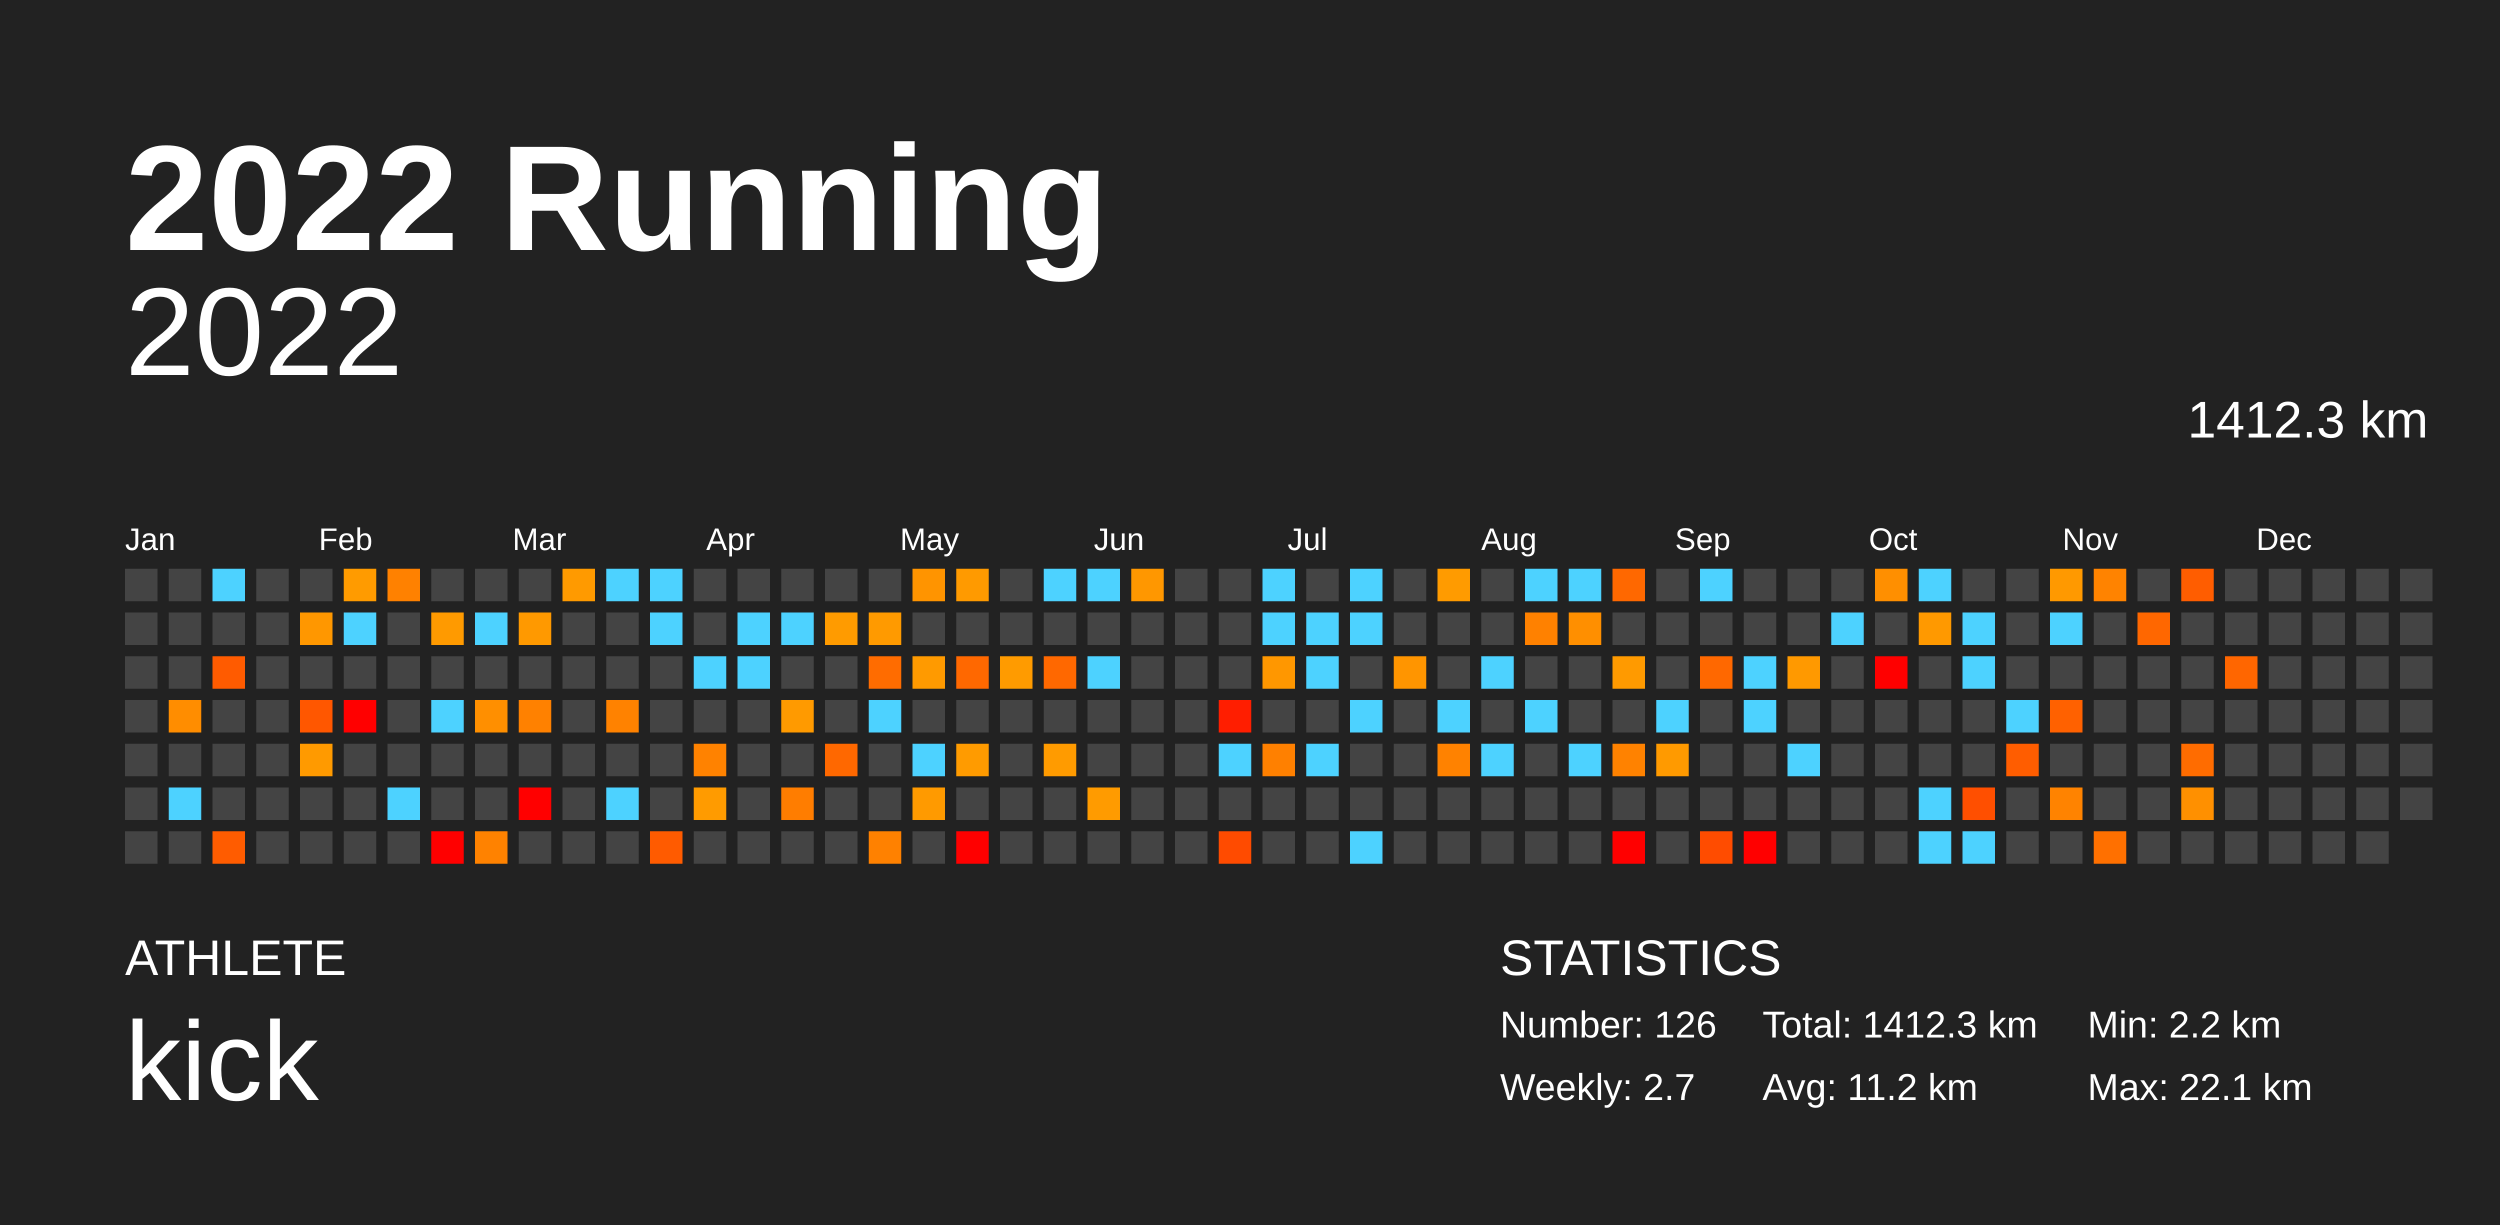
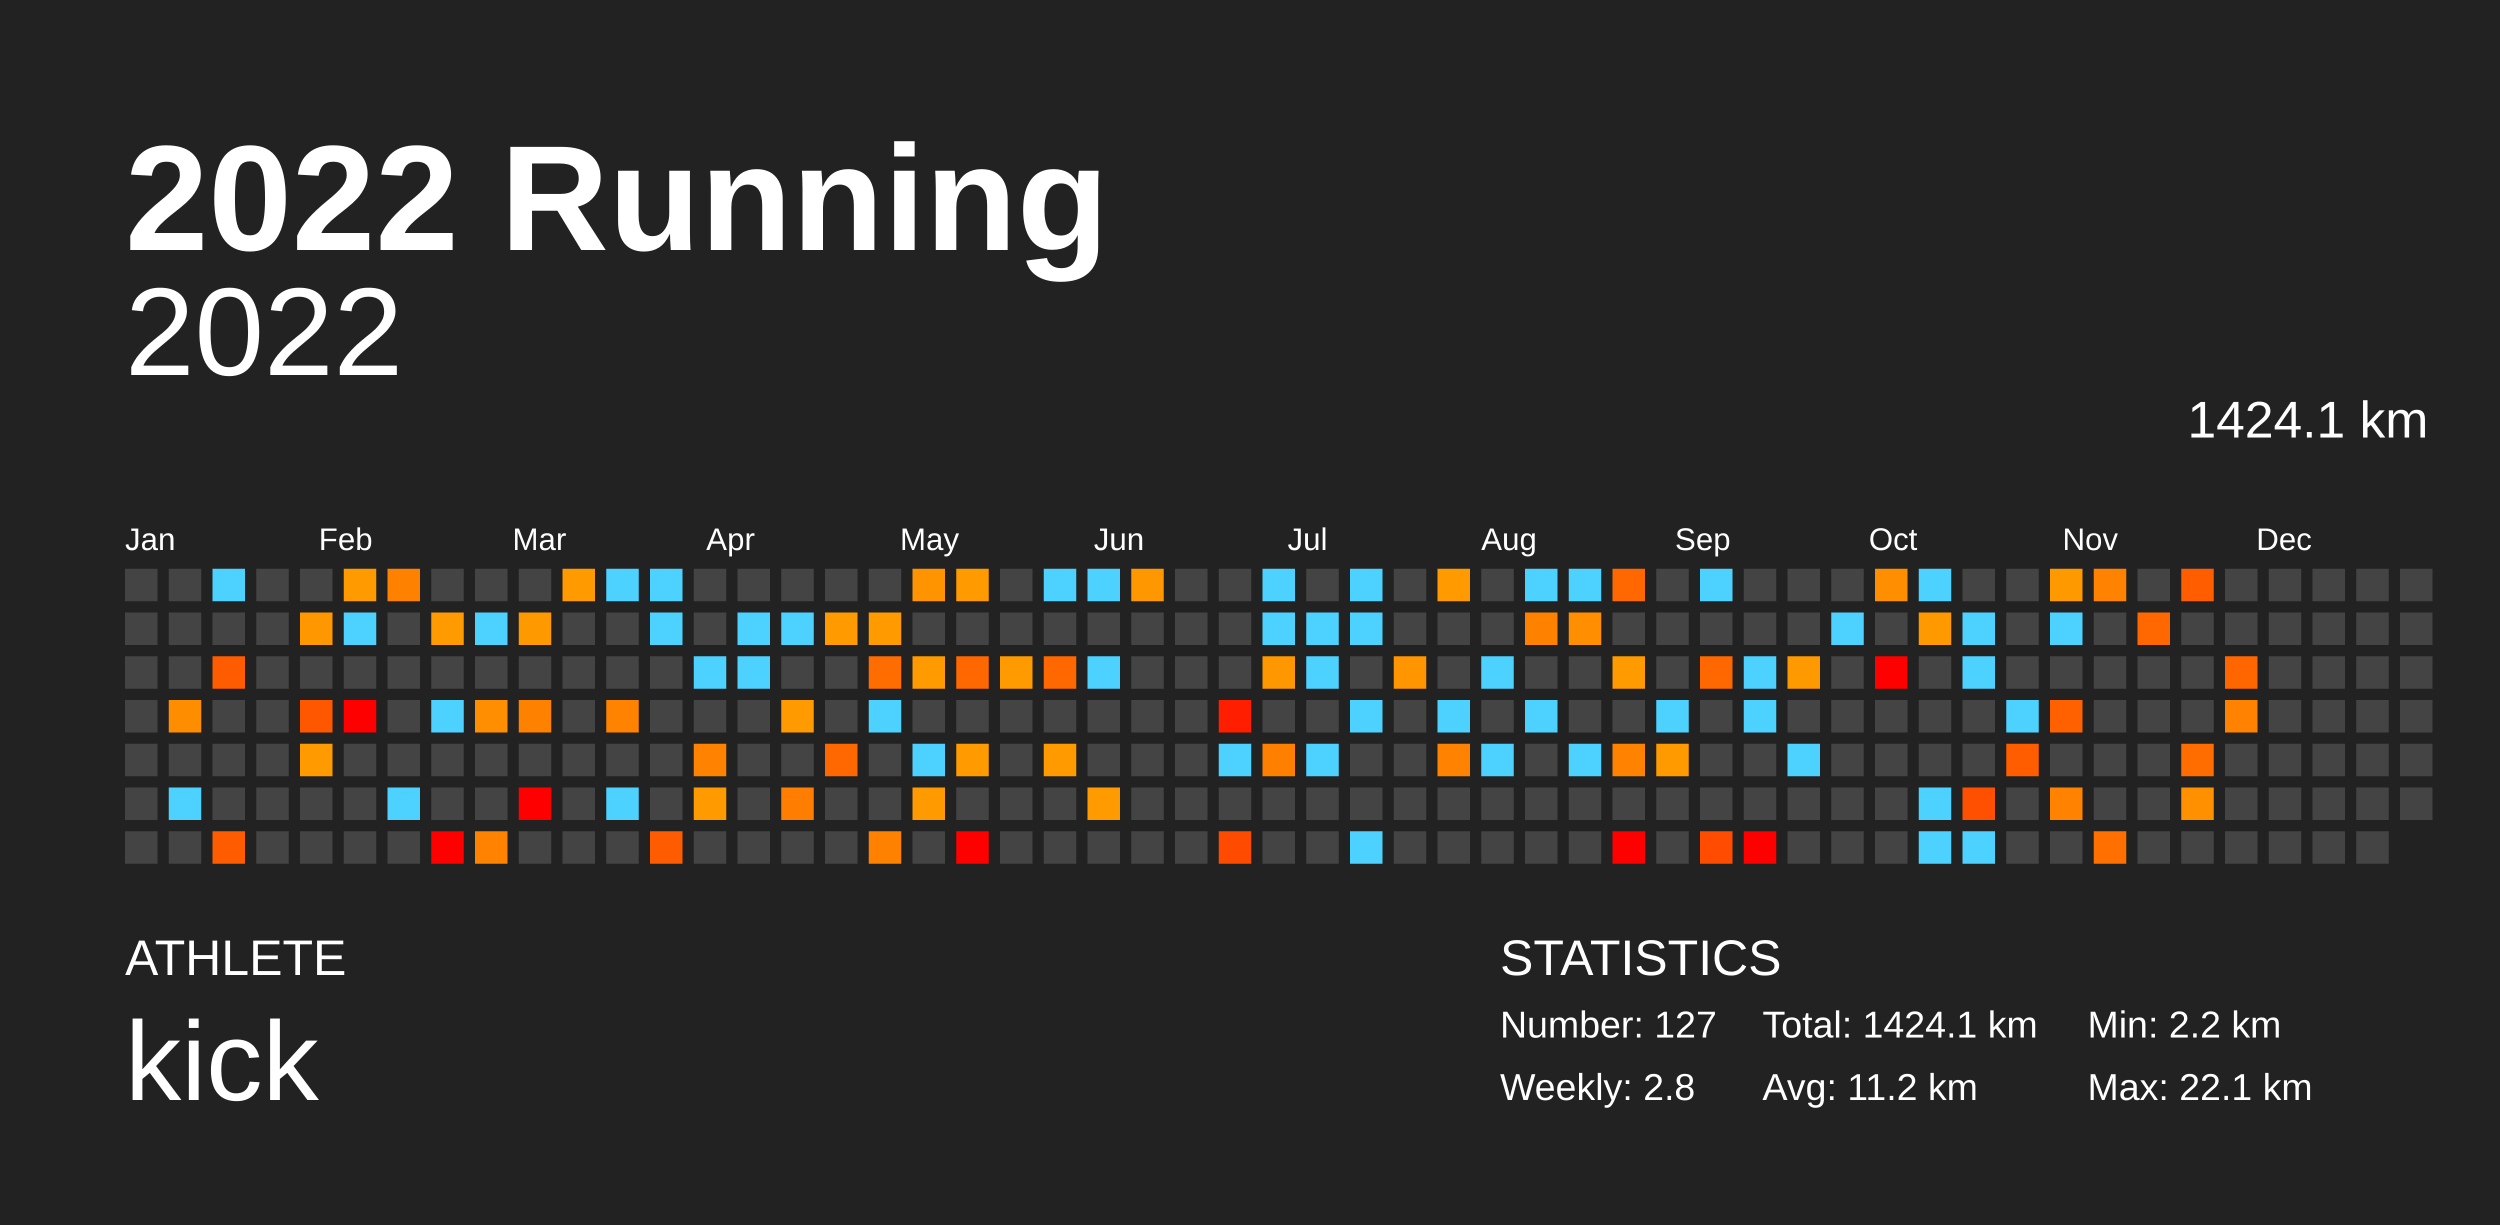
<svg xmlns="http://www.w3.org/2000/svg" baseProfile="full" height="98mm" version="1.1" viewBox="0,0,200,98" width="200mm">
  <defs />
  <rect fill="#222222" height="98" width="200" x="0" y="0" />
  <text fill="#FFFFFF" style="font-size:12px; font-family:Arial; font-weight:bold;" x="10" y="20">2022 Running</text>
  <text fill="#FFFFFF" style="font-size:4px; font-family:Arial" x="10" y="78">ATHLETE</text>
  <text fill="#FFFFFF" style="font-size:9px; font-family:Arial" x="10" y="88">kick</text>
  <text fill="#FFFFFF" style="font-size:4px; font-family:Arial" x="120" y="78">STATISTICS</text>
-   <text fill="#FFFFFF" style="font-size:3px; font-family:Arial" x="120" y="83">Number: 126</text>
-   <text fill="#FFFFFF" style="font-size:3px; font-family:Arial" x="120" y="88">Weekly: 2.7</text>
-   <text fill="#FFFFFF" style="font-size:3px; font-family:Arial" x="141" y="83">Total: 1412.3 km</text>
+   <text fill="#FFFFFF" style="font-size:3px; font-family:Arial" x="120" y="83">Number: 127</text>
+   <text fill="#FFFFFF" style="font-size:3px; font-family:Arial" x="120" y="88">Weekly: 2.8</text>
+   <text fill="#FFFFFF" style="font-size:3px; font-family:Arial" x="141" y="83">Total: 1424.1 km</text>
  <text fill="#FFFFFF" style="font-size:3px; font-family:Arial" x="141" y="88">Avg: 11.2 km</text>
  <text fill="#FFFFFF" style="font-size:3px; font-family:Arial" x="167" y="83">Min: 2.2 km</text>
  <text fill="#FFFFFF" style="font-size:3px; font-family:Arial" x="167" y="88">Max: 22.1 km</text>
  <text alignment-baseline="hanging" fill="#FFFFFF" style="font-size:10.0px; font-family:Arial;" x="10" y="30">2022</text>
-   <text alignment-baseline="hanging" fill="#FFFFFF" style="font-size:4.125px; font-family:Arial;" x="175" y="35">1412.3 km</text>
+   <text alignment-baseline="hanging" fill="#FFFFFF" style="font-size:4.125px; font-family:Arial;" x="175" y="35">1424.1 km</text>
  <text fill="#FFFFFF" style="font-size:2.5px; font-family:Arial" x="10.0" y="44">Jan</text>
  <text fill="#FFFFFF" style="font-size:2.5px; font-family:Arial" x="25.5" y="44">Feb</text>
  <text fill="#FFFFFF" style="font-size:2.5px; font-family:Arial" x="41.0" y="44">Mar</text>
  <text fill="#FFFFFF" style="font-size:2.5px; font-family:Arial" x="56.5" y="44">Apr</text>
  <text fill="#FFFFFF" style="font-size:2.5px; font-family:Arial" x="72.0" y="44">May</text>
  <text fill="#FFFFFF" style="font-size:2.5px; font-family:Arial" x="87.5" y="44">Jun</text>
  <text fill="#FFFFFF" style="font-size:2.5px; font-family:Arial" x="103.0" y="44">Jul</text>
  <text fill="#FFFFFF" style="font-size:2.5px; font-family:Arial" x="118.5" y="44">Aug</text>
  <text fill="#FFFFFF" style="font-size:2.5px; font-family:Arial" x="134.0" y="44">Sep</text>
  <text fill="#FFFFFF" style="font-size:2.5px; font-family:Arial" x="149.5" y="44">Oct</text>
  <text fill="#FFFFFF" style="font-size:2.5px; font-family:Arial" x="165.0" y="44">Nov</text>
  <text fill="#FFFFFF" style="font-size:2.5px; font-family:Arial" x="180.5" y="44">Dec</text>
  <rect fill="#444444" height="2.6" width="2.6" x="10.0" y="45.5" />
  <rect fill="#444444" height="2.6" width="2.6" x="10.0" y="49.0" />
  <rect fill="#444444" height="2.6" width="2.6" x="10.0" y="52.5" />
  <rect fill="#444444" height="2.6" width="2.6" x="10.0" y="56.0" />
  <rect fill="#444444" height="2.6" width="2.6" x="10.0" y="59.5" />
  <rect fill="#444444" height="2.6" width="2.6" x="10.0" y="63.0" />
  <rect fill="#444444" height="2.6" width="2.6" x="10.0" y="66.5" />
  <rect fill="#444444" height="2.6" width="2.6" x="13.5" y="45.5" />
  <rect fill="#444444" height="2.6" width="2.6" x="13.5" y="49.0" />
  <rect fill="#444444" height="2.6" width="2.6" x="13.5" y="52.5" />
  <rect fill="#ff8d00" height="2.6" width="2.6" x="13.5" y="56.0" />
  <rect fill="#444444" height="2.6" width="2.6" x="13.5" y="59.5" />
  <rect fill="#4dd2ff" height="2.6" width="2.6" x="13.5" y="63.0" />
  <rect fill="#444444" height="2.6" width="2.6" x="13.5" y="66.5" />
  <rect fill="#4dd2ff" height="2.6" width="2.6" x="17.0" y="45.5" />
  <rect fill="#444444" height="2.6" width="2.6" x="17.0" y="49.0" />
  <rect fill="#ff5b00" height="2.6" width="2.6" x="17.0" y="52.5" />
  <rect fill="#444444" height="2.6" width="2.6" x="17.0" y="56.0" />
  <rect fill="#444444" height="2.6" width="2.6" x="17.0" y="59.5" />
  <rect fill="#444444" height="2.6" width="2.6" x="17.0" y="63.0" />
  <rect fill="#ff5c00" height="2.6" width="2.6" x="17.0" y="66.5" />
  <rect fill="#444444" height="2.6" width="2.6" x="20.5" y="45.5" />
  <rect fill="#444444" height="2.6" width="2.6" x="20.5" y="49.0" />
  <rect fill="#444444" height="2.6" width="2.6" x="20.5" y="52.5" />
  <rect fill="#444444" height="2.6" width="2.6" x="20.5" y="56.0" />
  <rect fill="#444444" height="2.6" width="2.6" x="20.5" y="59.5" />
  <rect fill="#444444" height="2.6" width="2.6" x="20.5" y="63.0" />
  <rect fill="#444444" height="2.6" width="2.6" x="20.5" y="66.5" />
  <rect fill="#444444" height="2.6" width="2.6" x="24.0" y="45.5" />
  <rect fill="#ff9700" height="2.6" width="2.6" x="24.0" y="49.0" />
  <rect fill="#444444" height="2.6" width="2.6" x="24.0" y="52.5" />
  <rect fill="#ff5700" height="2.6" width="2.6" x="24.0" y="56.0" />
  <rect fill="#ff9a00" height="2.6" width="2.6" x="24.0" y="59.5" />
  <rect fill="#444444" height="2.6" width="2.6" x="24.0" y="63.0" />
  <rect fill="#444444" height="2.6" width="2.6" x="24.0" y="66.5" />
  <rect fill="#ff9b00" height="2.6" width="2.6" x="27.5" y="45.5" />
  <rect fill="#4dd2ff" height="2.6" width="2.6" x="27.5" y="49.0" />
  <rect fill="#444444" height="2.6" width="2.6" x="27.5" y="52.5" />
  <rect fill="red" height="2.6" width="2.6" x="27.5" y="56.0" />
  <rect fill="#444444" height="2.6" width="2.6" x="27.5" y="59.5" />
  <rect fill="#444444" height="2.6" width="2.6" x="27.5" y="63.0" />
  <rect fill="#444444" height="2.6" width="2.6" x="27.5" y="66.5" />
  <rect fill="#ff8100" height="2.6" width="2.6" x="31.0" y="45.5" />
  <rect fill="#444444" height="2.6" width="2.6" x="31.0" y="49.0" />
  <rect fill="#444444" height="2.6" width="2.6" x="31.0" y="52.5" />
  <rect fill="#444444" height="2.6" width="2.6" x="31.0" y="56.0" />
  <rect fill="#444444" height="2.6" width="2.6" x="31.0" y="59.5" />
  <rect fill="#4dd2ff" height="2.6" width="2.6" x="31.0" y="63.0" />
  <rect fill="#444444" height="2.6" width="2.6" x="31.0" y="66.5" />
  <rect fill="#444444" height="2.6" width="2.6" x="34.5" y="45.5" />
  <rect fill="#ff9a00" height="2.6" width="2.6" x="34.5" y="49.0" />
  <rect fill="#444444" height="2.6" width="2.6" x="34.5" y="52.5" />
  <rect fill="#4dd2ff" height="2.6" width="2.6" x="34.5" y="56.0" />
  <rect fill="#444444" height="2.6" width="2.6" x="34.5" y="59.5" />
  <rect fill="#444444" height="2.6" width="2.6" x="34.5" y="63.0" />
  <rect fill="red" height="2.6" width="2.6" x="34.5" y="66.5" />
  <rect fill="#444444" height="2.6" width="2.6" x="38.0" y="45.5" />
  <rect fill="#4dd2ff" height="2.6" width="2.6" x="38.0" y="49.0" />
  <rect fill="#444444" height="2.6" width="2.6" x="38.0" y="52.5" />
  <rect fill="#ff8f00" height="2.6" width="2.6" x="38.0" y="56.0" />
  <rect fill="#444444" height="2.6" width="2.6" x="38.0" y="59.5" />
  <rect fill="#444444" height="2.6" width="2.6" x="38.0" y="63.0" />
  <rect fill="#ff8200" height="2.6" width="2.6" x="38.0" y="66.5" />
  <rect fill="#444444" height="2.6" width="2.6" x="41.5" y="45.5" />
  <rect fill="#ff9900" height="2.6" width="2.6" x="41.5" y="49.0" />
  <rect fill="#444444" height="2.6" width="2.6" x="41.5" y="52.5" />
  <rect fill="#ff8100" height="2.6" width="2.6" x="41.5" y="56.0" />
  <rect fill="#444444" height="2.6" width="2.6" x="41.5" y="59.5" />
  <rect fill="red" height="2.6" width="2.6" x="41.5" y="63.0" />
  <rect fill="#444444" height="2.6" width="2.6" x="41.5" y="66.5" />
  <rect fill="#ff9a00" height="2.6" width="2.6" x="45.0" y="45.5" />
  <rect fill="#444444" height="2.6" width="2.6" x="45.0" y="49.0" />
  <rect fill="#444444" height="2.6" width="2.6" x="45.0" y="52.5" />
  <rect fill="#444444" height="2.6" width="2.6" x="45.0" y="56.0" />
  <rect fill="#444444" height="2.6" width="2.6" x="45.0" y="59.5" />
  <rect fill="#444444" height="2.6" width="2.6" x="45.0" y="63.0" />
  <rect fill="#444444" height="2.6" width="2.6" x="45.0" y="66.5" />
  <rect fill="#4dd2ff" height="2.6" width="2.6" x="48.5" y="45.5" />
  <rect fill="#444444" height="2.6" width="2.6" x="48.5" y="49.0" />
  <rect fill="#444444" height="2.6" width="2.6" x="48.5" y="52.5" />
  <rect fill="#ff8200" height="2.6" width="2.6" x="48.5" y="56.0" />
  <rect fill="#444444" height="2.6" width="2.6" x="48.5" y="59.5" />
  <rect fill="#4dd2ff" height="2.6" width="2.6" x="48.5" y="63.0" />
  <rect fill="#444444" height="2.6" width="2.6" x="48.5" y="66.5" />
  <rect fill="#4dd2ff" height="2.6" width="2.6" x="52.0" y="45.5" />
  <rect fill="#4dd2ff" height="2.6" width="2.6" x="52.0" y="49.0" />
  <rect fill="#444444" height="2.6" width="2.6" x="52.0" y="52.5" />
  <rect fill="#444444" height="2.6" width="2.6" x="52.0" y="56.0" />
  <rect fill="#444444" height="2.6" width="2.6" x="52.0" y="59.5" />
  <rect fill="#444444" height="2.6" width="2.6" x="52.0" y="63.0" />
  <rect fill="#ff5b00" height="2.6" width="2.6" x="52.0" y="66.5" />
  <rect fill="#444444" height="2.6" width="2.6" x="55.5" y="45.5" />
  <rect fill="#444444" height="2.6" width="2.6" x="55.5" y="49.0" />
  <rect fill="#4dd2ff" height="2.6" width="2.6" x="55.5" y="52.5" />
  <rect fill="#444444" height="2.6" width="2.6" x="55.5" y="56.0" />
  <rect fill="#ff8200" height="2.6" width="2.6" x="55.5" y="59.5" />
  <rect fill="#ff9b00" height="2.6" width="2.6" x="55.5" y="63.0" />
  <rect fill="#444444" height="2.6" width="2.6" x="55.5" y="66.5" />
  <rect fill="#444444" height="2.6" width="2.6" x="59.0" y="45.5" />
  <rect fill="#4dd2ff" height="2.6" width="2.6" x="59.0" y="49.0" />
  <rect fill="#4dd2ff" height="2.6" width="2.6" x="59.0" y="52.5" />
  <rect fill="#444444" height="2.6" width="2.6" x="59.0" y="56.0" />
  <rect fill="#444444" height="2.6" width="2.6" x="59.0" y="59.5" />
  <rect fill="#444444" height="2.6" width="2.6" x="59.0" y="63.0" />
  <rect fill="#444444" height="2.6" width="2.6" x="59.0" y="66.5" />
  <rect fill="#444444" height="2.6" width="2.6" x="62.5" y="45.5" />
  <rect fill="#4dd2ff" height="2.6" width="2.6" x="62.5" y="49.0" />
  <rect fill="#444444" height="2.6" width="2.6" x="62.5" y="52.5" />
  <rect fill="#ff9a00" height="2.6" width="2.6" x="62.5" y="56.0" />
  <rect fill="#444444" height="2.6" width="2.6" x="62.5" y="59.5" />
  <rect fill="#ff7d00" height="2.6" width="2.6" x="62.5" y="63.0" />
  <rect fill="#444444" height="2.6" width="2.6" x="62.5" y="66.5" />
  <rect fill="#444444" height="2.6" width="2.6" x="66.0" y="45.5" />
  <rect fill="#ff9b00" height="2.6" width="2.6" x="66.0" y="49.0" />
  <rect fill="#444444" height="2.6" width="2.6" x="66.0" y="52.5" />
  <rect fill="#444444" height="2.6" width="2.6" x="66.0" y="56.0" />
  <rect fill="#ff6800" height="2.6" width="2.6" x="66.0" y="59.5" />
  <rect fill="#444444" height="2.6" width="2.6" x="66.0" y="63.0" />
  <rect fill="#444444" height="2.6" width="2.6" x="66.0" y="66.5" />
  <rect fill="#444444" height="2.6" width="2.6" x="69.5" y="45.5" />
  <rect fill="#ff9a00" height="2.6" width="2.6" x="69.5" y="49.0" />
  <rect fill="#ff6c00" height="2.6" width="2.6" x="69.5" y="52.5" />
  <rect fill="#4dd2ff" height="2.6" width="2.6" x="69.5" y="56.0" />
  <rect fill="#444444" height="2.6" width="2.6" x="69.5" y="59.5" />
  <rect fill="#444444" height="2.6" width="2.6" x="69.5" y="63.0" />
  <rect fill="#ff8100" height="2.6" width="2.6" x="69.5" y="66.5" />
  <rect fill="#ff9400" height="2.6" width="2.6" x="73.0" y="45.5" />
  <rect fill="#444444" height="2.6" width="2.6" x="73.0" y="49.0" />
  <rect fill="#ff9a00" height="2.6" width="2.6" x="73.0" y="52.5" />
  <rect fill="#444444" height="2.6" width="2.6" x="73.0" y="56.0" />
  <rect fill="#4dd2ff" height="2.6" width="2.6" x="73.0" y="59.5" />
  <rect fill="#ff9a00" height="2.6" width="2.6" x="73.0" y="63.0" />
  <rect fill="#444444" height="2.6" width="2.6" x="73.0" y="66.5" />
  <rect fill="#ff9a00" height="2.6" width="2.6" x="76.5" y="45.5" />
  <rect fill="#444444" height="2.6" width="2.6" x="76.5" y="49.0" />
  <rect fill="#ff6800" height="2.6" width="2.6" x="76.5" y="52.5" />
  <rect fill="#444444" height="2.6" width="2.6" x="76.5" y="56.0" />
  <rect fill="#ff9b00" height="2.6" width="2.6" x="76.5" y="59.5" />
  <rect fill="#444444" height="2.6" width="2.6" x="76.5" y="63.0" />
  <rect fill="red" height="2.6" width="2.6" x="76.5" y="66.5" />
  <rect fill="#444444" height="2.6" width="2.6" x="80.0" y="45.5" />
  <rect fill="#444444" height="2.6" width="2.6" x="80.0" y="49.0" />
  <rect fill="#ff9b00" height="2.6" width="2.6" x="80.0" y="52.5" />
  <rect fill="#444444" height="2.6" width="2.6" x="80.0" y="56.0" />
  <rect fill="#444444" height="2.6" width="2.6" x="80.0" y="59.5" />
  <rect fill="#444444" height="2.6" width="2.6" x="80.0" y="63.0" />
  <rect fill="#444444" height="2.6" width="2.6" x="80.0" y="66.5" />
  <rect fill="#4dd2ff" height="2.6" width="2.6" x="83.5" y="45.5" />
  <rect fill="#444444" height="2.6" width="2.6" x="83.5" y="49.0" />
  <rect fill="#ff6800" height="2.6" width="2.6" x="83.5" y="52.5" />
  <rect fill="#444444" height="2.6" width="2.6" x="83.5" y="56.0" />
  <rect fill="#ff9b00" height="2.6" width="2.6" x="83.5" y="59.5" />
  <rect fill="#444444" height="2.6" width="2.6" x="83.5" y="63.0" />
  <rect fill="#444444" height="2.6" width="2.6" x="83.5" y="66.5" />
  <rect fill="#4dd2ff" height="2.6" width="2.6" x="87.0" y="45.5" />
  <rect fill="#444444" height="2.6" width="2.6" x="87.0" y="49.0" />
  <rect fill="#4dd2ff" height="2.6" width="2.6" x="87.0" y="52.5" />
  <rect fill="#444444" height="2.6" width="2.6" x="87.0" y="56.0" />
  <rect fill="#444444" height="2.6" width="2.6" x="87.0" y="59.5" />
  <rect fill="#ff9b00" height="2.6" width="2.6" x="87.0" y="63.0" />
  <rect fill="#444444" height="2.6" width="2.6" x="87.0" y="66.5" />
  <rect fill="#ff9700" height="2.6" width="2.6" x="90.5" y="45.5" />
  <rect fill="#444444" height="2.6" width="2.6" x="90.5" y="49.0" />
  <rect fill="#444444" height="2.6" width="2.6" x="90.5" y="52.5" />
  <rect fill="#444444" height="2.6" width="2.6" x="90.5" y="56.0" />
  <rect fill="#444444" height="2.6" width="2.6" x="90.5" y="59.5" />
  <rect fill="#444444" height="2.6" width="2.6" x="90.5" y="63.0" />
  <rect fill="#444444" height="2.6" width="2.6" x="90.5" y="66.5" />
  <rect fill="#444444" height="2.6" width="2.6" x="94.0" y="45.5" />
  <rect fill="#444444" height="2.6" width="2.6" x="94.0" y="49.0" />
  <rect fill="#444444" height="2.6" width="2.6" x="94.0" y="52.5" />
  <rect fill="#444444" height="2.6" width="2.6" x="94.0" y="56.0" />
  <rect fill="#444444" height="2.6" width="2.6" x="94.0" y="59.5" />
  <rect fill="#444444" height="2.6" width="2.6" x="94.0" y="63.0" />
  <rect fill="#444444" height="2.6" width="2.6" x="94.0" y="66.5" />
  <rect fill="#444444" height="2.6" width="2.6" x="97.5" y="45.5" />
  <rect fill="#444444" height="2.6" width="2.6" x="97.5" y="49.0" />
  <rect fill="#444444" height="2.6" width="2.6" x="97.5" y="52.5" />
  <rect fill="#ff1e00" height="2.6" width="2.6" x="97.5" y="56.0" />
  <rect fill="#4dd2ff" height="2.6" width="2.6" x="97.5" y="59.5" />
  <rect fill="#444444" height="2.6" width="2.6" x="97.5" y="63.0" />
  <rect fill="#ff4b00" height="2.6" width="2.6" x="97.5" y="66.5" />
  <rect fill="#4dd2ff" height="2.6" width="2.6" x="101.0" y="45.5" />
  <rect fill="#4dd2ff" height="2.6" width="2.6" x="101.0" y="49.0" />
  <rect fill="#ff9700" height="2.6" width="2.6" x="101.0" y="52.5" />
  <rect fill="#444444" height="2.6" width="2.6" x="101.0" y="56.0" />
  <rect fill="#ff8000" height="2.6" width="2.6" x="101.0" y="59.5" />
  <rect fill="#444444" height="2.6" width="2.6" x="101.0" y="63.0" />
  <rect fill="#444444" height="2.6" width="2.6" x="101.0" y="66.5" />
  <rect fill="#444444" height="2.6" width="2.6" x="104.5" y="45.5" />
  <rect fill="#4dd2ff" height="2.6" width="2.6" x="104.5" y="49.0" />
  <rect fill="#4dd2ff" height="2.6" width="2.6" x="104.5" y="52.5" />
  <rect fill="#444444" height="2.6" width="2.6" x="104.5" y="56.0" />
  <rect fill="#4dd2ff" height="2.6" width="2.6" x="104.5" y="59.5" />
  <rect fill="#444444" height="2.6" width="2.6" x="104.5" y="63.0" />
  <rect fill="#444444" height="2.6" width="2.6" x="104.5" y="66.5" />
  <rect fill="#4dd2ff" height="2.6" width="2.6" x="108.0" y="45.5" />
  <rect fill="#4dd2ff" height="2.6" width="2.6" x="108.0" y="49.0" />
  <rect fill="#444444" height="2.6" width="2.6" x="108.0" y="52.5" />
  <rect fill="#4dd2ff" height="2.6" width="2.6" x="108.0" y="56.0" />
  <rect fill="#444444" height="2.6" width="2.6" x="108.0" y="59.5" />
  <rect fill="#444444" height="2.6" width="2.6" x="108.0" y="63.0" />
  <rect fill="#4dd2ff" height="2.6" width="2.6" x="108.0" y="66.5" />
  <rect fill="#444444" height="2.6" width="2.6" x="111.5" y="45.5" />
  <rect fill="#444444" height="2.6" width="2.6" x="111.5" y="49.0" />
  <rect fill="#ff9500" height="2.6" width="2.6" x="111.5" y="52.5" />
  <rect fill="#444444" height="2.6" width="2.6" x="111.5" y="56.0" />
  <rect fill="#444444" height="2.6" width="2.6" x="111.5" y="59.5" />
  <rect fill="#444444" height="2.6" width="2.6" x="111.5" y="63.0" />
  <rect fill="#444444" height="2.6" width="2.6" x="111.5" y="66.5" />
  <rect fill="#ff9b00" height="2.6" width="2.6" x="115.0" y="45.5" />
  <rect fill="#444444" height="2.6" width="2.6" x="115.0" y="49.0" />
  <rect fill="#444444" height="2.6" width="2.6" x="115.0" y="52.5" />
  <rect fill="#4dd2ff" height="2.6" width="2.6" x="115.0" y="56.0" />
  <rect fill="#ff8200" height="2.6" width="2.6" x="115.0" y="59.5" />
  <rect fill="#444444" height="2.6" width="2.6" x="115.0" y="63.0" />
  <rect fill="#444444" height="2.6" width="2.6" x="115.0" y="66.5" />
  <rect fill="#444444" height="2.6" width="2.6" x="118.5" y="45.5" />
  <rect fill="#444444" height="2.6" width="2.6" x="118.5" y="49.0" />
  <rect fill="#4dd2ff" height="2.6" width="2.6" x="118.5" y="52.5" />
  <rect fill="#444444" height="2.6" width="2.6" x="118.5" y="56.0" />
  <rect fill="#4dd2ff" height="2.6" width="2.6" x="118.5" y="59.5" />
  <rect fill="#444444" height="2.6" width="2.6" x="118.5" y="63.0" />
  <rect fill="#444444" height="2.6" width="2.6" x="118.5" y="66.5" />
  <rect fill="#4dd2ff" height="2.6" width="2.6" x="122.0" y="45.5" />
  <rect fill="#ff8100" height="2.6" width="2.6" x="122.0" y="49.0" />
  <rect fill="#444444" height="2.6" width="2.6" x="122.0" y="52.5" />
  <rect fill="#4dd2ff" height="2.6" width="2.6" x="122.0" y="56.0" />
  <rect fill="#444444" height="2.6" width="2.6" x="122.0" y="59.5" />
  <rect fill="#444444" height="2.6" width="2.6" x="122.0" y="63.0" />
  <rect fill="#444444" height="2.6" width="2.6" x="122.0" y="66.5" />
  <rect fill="#4dd2ff" height="2.6" width="2.6" x="125.5" y="45.5" />
  <rect fill="#ff8f00" height="2.6" width="2.6" x="125.5" y="49.0" />
  <rect fill="#444444" height="2.6" width="2.6" x="125.5" y="52.5" />
  <rect fill="#444444" height="2.6" width="2.6" x="125.5" y="56.0" />
  <rect fill="#4dd2ff" height="2.6" width="2.6" x="125.5" y="59.5" />
  <rect fill="#444444" height="2.6" width="2.6" x="125.5" y="63.0" />
  <rect fill="#444444" height="2.6" width="2.6" x="125.5" y="66.5" />
  <rect fill="#ff6800" height="2.6" width="2.6" x="129.0" y="45.5" />
  <rect fill="#444444" height="2.6" width="2.6" x="129.0" y="49.0" />
  <rect fill="#ff9a00" height="2.6" width="2.6" x="129.0" y="52.5" />
  <rect fill="#444444" height="2.6" width="2.6" x="129.0" y="56.0" />
  <rect fill="#ff8200" height="2.6" width="2.6" x="129.0" y="59.5" />
  <rect fill="#444444" height="2.6" width="2.6" x="129.0" y="63.0" />
  <rect fill="red" height="2.6" width="2.6" x="129.0" y="66.5" />
  <rect fill="#444444" height="2.6" width="2.6" x="132.5" y="45.5" />
  <rect fill="#444444" height="2.6" width="2.6" x="132.5" y="49.0" />
  <rect fill="#444444" height="2.6" width="2.6" x="132.5" y="52.5" />
  <rect fill="#4dd2ff" height="2.6" width="2.6" x="132.5" y="56.0" />
  <rect fill="#ff9a00" height="2.6" width="2.6" x="132.5" y="59.5" />
  <rect fill="#444444" height="2.6" width="2.6" x="132.5" y="63.0" />
  <rect fill="#444444" height="2.6" width="2.6" x="132.5" y="66.5" />
  <rect fill="#4dd2ff" height="2.6" width="2.6" x="136.0" y="45.5" />
  <rect fill="#444444" height="2.6" width="2.6" x="136.0" y="49.0" />
  <rect fill="#ff6800" height="2.6" width="2.6" x="136.0" y="52.5" />
  <rect fill="#444444" height="2.6" width="2.6" x="136.0" y="56.0" />
  <rect fill="#444444" height="2.6" width="2.6" x="136.0" y="59.5" />
  <rect fill="#444444" height="2.6" width="2.6" x="136.0" y="63.0" />
  <rect fill="#ff4c00" height="2.6" width="2.6" x="136.0" y="66.5" />
  <rect fill="#444444" height="2.6" width="2.6" x="139.5" y="45.5" />
  <rect fill="#444444" height="2.6" width="2.6" x="139.5" y="49.0" />
  <rect fill="#4dd2ff" height="2.6" width="2.6" x="139.5" y="52.5" />
  <rect fill="#4dd2ff" height="2.6" width="2.6" x="139.5" y="56.0" />
  <rect fill="#444444" height="2.6" width="2.6" x="139.5" y="59.5" />
  <rect fill="#444444" height="2.6" width="2.6" x="139.5" y="63.0" />
  <rect fill="red" height="2.6" width="2.6" x="139.5" y="66.5" />
  <rect fill="#444444" height="2.6" width="2.6" x="143.0" y="45.5" />
  <rect fill="#444444" height="2.6" width="2.6" x="143.0" y="49.0" />
  <rect fill="#ff9900" height="2.6" width="2.6" x="143.0" y="52.5" />
  <rect fill="#444444" height="2.6" width="2.6" x="143.0" y="56.0" />
  <rect fill="#4dd2ff" height="2.6" width="2.6" x="143.0" y="59.5" />
  <rect fill="#444444" height="2.6" width="2.6" x="143.0" y="63.0" />
  <rect fill="#444444" height="2.6" width="2.6" x="143.0" y="66.5" />
  <rect fill="#444444" height="2.6" width="2.6" x="146.5" y="45.5" />
  <rect fill="#4dd2ff" height="2.6" width="2.6" x="146.5" y="49.0" />
  <rect fill="#444444" height="2.6" width="2.6" x="146.5" y="52.5" />
  <rect fill="#444444" height="2.6" width="2.6" x="146.5" y="56.0" />
  <rect fill="#444444" height="2.6" width="2.6" x="146.5" y="59.5" />
  <rect fill="#444444" height="2.6" width="2.6" x="146.5" y="63.0" />
  <rect fill="#444444" height="2.6" width="2.6" x="146.5" y="66.5" />
  <rect fill="#ff8f00" height="2.6" width="2.6" x="150.0" y="45.5" />
  <rect fill="#444444" height="2.6" width="2.6" x="150.0" y="49.0" />
  <rect fill="red" height="2.6" width="2.6" x="150.0" y="52.5" />
  <rect fill="#444444" height="2.6" width="2.6" x="150.0" y="56.0" />
  <rect fill="#444444" height="2.6" width="2.6" x="150.0" y="59.5" />
  <rect fill="#444444" height="2.6" width="2.6" x="150.0" y="63.0" />
  <rect fill="#444444" height="2.6" width="2.6" x="150.0" y="66.5" />
  <rect fill="#4dd2ff" height="2.6" width="2.6" x="153.5" y="45.5" />
  <rect fill="#ff9900" height="2.6" width="2.6" x="153.5" y="49.0" />
  <rect fill="#444444" height="2.6" width="2.6" x="153.5" y="52.5" />
  <rect fill="#444444" height="2.6" width="2.6" x="153.5" y="56.0" />
  <rect fill="#444444" height="2.6" width="2.6" x="153.5" y="59.5" />
  <rect fill="#4dd2ff" height="2.6" width="2.6" x="153.5" y="63.0" />
  <rect fill="#4dd2ff" height="2.6" width="2.6" x="153.5" y="66.5" />
  <rect fill="#444444" height="2.6" width="2.6" x="157.0" y="45.5" />
  <rect fill="#4dd2ff" height="2.6" width="2.6" x="157.0" y="49.0" />
  <rect fill="#4dd2ff" height="2.6" width="2.6" x="157.0" y="52.5" />
  <rect fill="#444444" height="2.6" width="2.6" x="157.0" y="56.0" />
  <rect fill="#444444" height="2.6" width="2.6" x="157.0" y="59.5" />
  <rect fill="#ff4f00" height="2.6" width="2.6" x="157.0" y="63.0" />
  <rect fill="#4dd2ff" height="2.6" width="2.6" x="157.0" y="66.5" />
  <rect fill="#444444" height="2.6" width="2.6" x="160.5" y="45.5" />
  <rect fill="#444444" height="2.6" width="2.6" x="160.5" y="49.0" />
  <rect fill="#444444" height="2.6" width="2.6" x="160.5" y="52.5" />
  <rect fill="#4dd2ff" height="2.6" width="2.6" x="160.5" y="56.0" />
  <rect fill="#ff5d00" height="2.6" width="2.6" x="160.5" y="59.5" />
  <rect fill="#444444" height="2.6" width="2.6" x="160.5" y="63.0" />
  <rect fill="#444444" height="2.6" width="2.6" x="160.5" y="66.5" />
  <rect fill="#ff9900" height="2.6" width="2.6" x="164.0" y="45.5" />
  <rect fill="#4dd2ff" height="2.6" width="2.6" x="164.0" y="49.0" />
  <rect fill="#444444" height="2.6" width="2.6" x="164.0" y="52.5" />
  <rect fill="#ff6100" height="2.6" width="2.6" x="164.0" y="56.0" />
  <rect fill="#444444" height="2.6" width="2.6" x="164.0" y="59.5" />
  <rect fill="#ff8300" height="2.6" width="2.6" x="164.0" y="63.0" />
  <rect fill="#444444" height="2.6" width="2.6" x="164.0" y="66.5" />
  <rect fill="#ff8300" height="2.6" width="2.6" x="167.5" y="45.5" />
  <rect fill="#444444" height="2.6" width="2.6" x="167.5" y="49.0" />
  <rect fill="#444444" height="2.6" width="2.6" x="167.5" y="52.5" />
  <rect fill="#444444" height="2.6" width="2.6" x="167.5" y="56.0" />
  <rect fill="#444444" height="2.6" width="2.6" x="167.5" y="59.5" />
  <rect fill="#444444" height="2.6" width="2.6" x="167.5" y="63.0" />
  <rect fill="#ff7000" height="2.6" width="2.6" x="167.5" y="66.5" />
  <rect fill="#444444" height="2.6" width="2.6" x="171.0" y="45.5" />
  <rect fill="#ff6700" height="2.6" width="2.6" x="171.0" y="49.0" />
  <rect fill="#444444" height="2.6" width="2.6" x="171.0" y="52.5" />
  <rect fill="#444444" height="2.6" width="2.6" x="171.0" y="56.0" />
  <rect fill="#444444" height="2.6" width="2.6" x="171.0" y="59.5" />
  <rect fill="#444444" height="2.6" width="2.6" x="171.0" y="63.0" />
  <rect fill="#444444" height="2.6" width="2.6" x="171.0" y="66.5" />
  <rect fill="#ff5d00" height="2.6" width="2.6" x="174.5" y="45.5" />
  <rect fill="#444444" height="2.6" width="2.6" x="174.5" y="49.0" />
  <rect fill="#444444" height="2.6" width="2.6" x="174.5" y="52.5" />
  <rect fill="#444444" height="2.6" width="2.6" x="174.5" y="56.0" />
  <rect fill="#ff6c00" height="2.6" width="2.6" x="174.5" y="59.5" />
  <rect fill="#ff9000" height="2.6" width="2.6" x="174.5" y="63.0" />
  <rect fill="#444444" height="2.6" width="2.6" x="174.5" y="66.5" />
  <rect fill="#444444" height="2.6" width="2.6" x="178.0" y="45.5" />
  <rect fill="#444444" height="2.6" width="2.6" x="178.0" y="49.0" />
  <rect fill="#ff6600" height="2.6" width="2.6" x="178.0" y="52.5" />
-   <rect fill="#444444" height="2.6" width="2.6" x="178.0" y="56.0" />
+   <rect fill="#ff8300" height="2.6" width="2.6" x="178.0" y="56.0" />
  <rect fill="#444444" height="2.6" width="2.6" x="178.0" y="59.5" />
  <rect fill="#444444" height="2.6" width="2.6" x="178.0" y="63.0" />
  <rect fill="#444444" height="2.6" width="2.6" x="178.0" y="66.5" />
  <rect fill="#444444" height="2.6" width="2.6" x="181.5" y="45.5" />
  <rect fill="#444444" height="2.6" width="2.6" x="181.5" y="49.0" />
  <rect fill="#444444" height="2.6" width="2.6" x="181.5" y="52.5" />
  <rect fill="#444444" height="2.6" width="2.6" x="181.5" y="56.0" />
  <rect fill="#444444" height="2.6" width="2.6" x="181.5" y="59.5" />
  <rect fill="#444444" height="2.6" width="2.6" x="181.5" y="63.0" />
  <rect fill="#444444" height="2.6" width="2.6" x="181.5" y="66.5" />
  <rect fill="#444444" height="2.6" width="2.6" x="185.0" y="45.5" />
  <rect fill="#444444" height="2.6" width="2.6" x="185.0" y="49.0" />
  <rect fill="#444444" height="2.6" width="2.6" x="185.0" y="52.5" />
  <rect fill="#444444" height="2.6" width="2.6" x="185.0" y="56.0" />
  <rect fill="#444444" height="2.6" width="2.6" x="185.0" y="59.5" />
  <rect fill="#444444" height="2.6" width="2.6" x="185.0" y="63.0" />
  <rect fill="#444444" height="2.6" width="2.6" x="185.0" y="66.5" />
  <rect fill="#444444" height="2.6" width="2.6" x="188.5" y="45.5" />
  <rect fill="#444444" height="2.6" width="2.6" x="188.5" y="49.0" />
  <rect fill="#444444" height="2.6" width="2.6" x="188.5" y="52.5" />
  <rect fill="#444444" height="2.6" width="2.6" x="188.5" y="56.0" />
  <rect fill="#444444" height="2.6" width="2.6" x="188.5" y="59.5" />
  <rect fill="#444444" height="2.6" width="2.6" x="188.5" y="63.0" />
  <rect fill="#444444" height="2.6" width="2.6" x="188.5" y="66.5" />
  <rect fill="#444444" height="2.6" width="2.6" x="192.0" y="45.5" />
  <rect fill="#444444" height="2.6" width="2.6" x="192.0" y="49.0" />
  <rect fill="#444444" height="2.6" width="2.6" x="192.0" y="52.5" />
  <rect fill="#444444" height="2.6" width="2.6" x="192.0" y="56.0" />
  <rect fill="#444444" height="2.6" width="2.6" x="192.0" y="59.5" />
  <rect fill="#444444" height="2.6" width="2.6" x="192.0" y="63.0" />
</svg>
